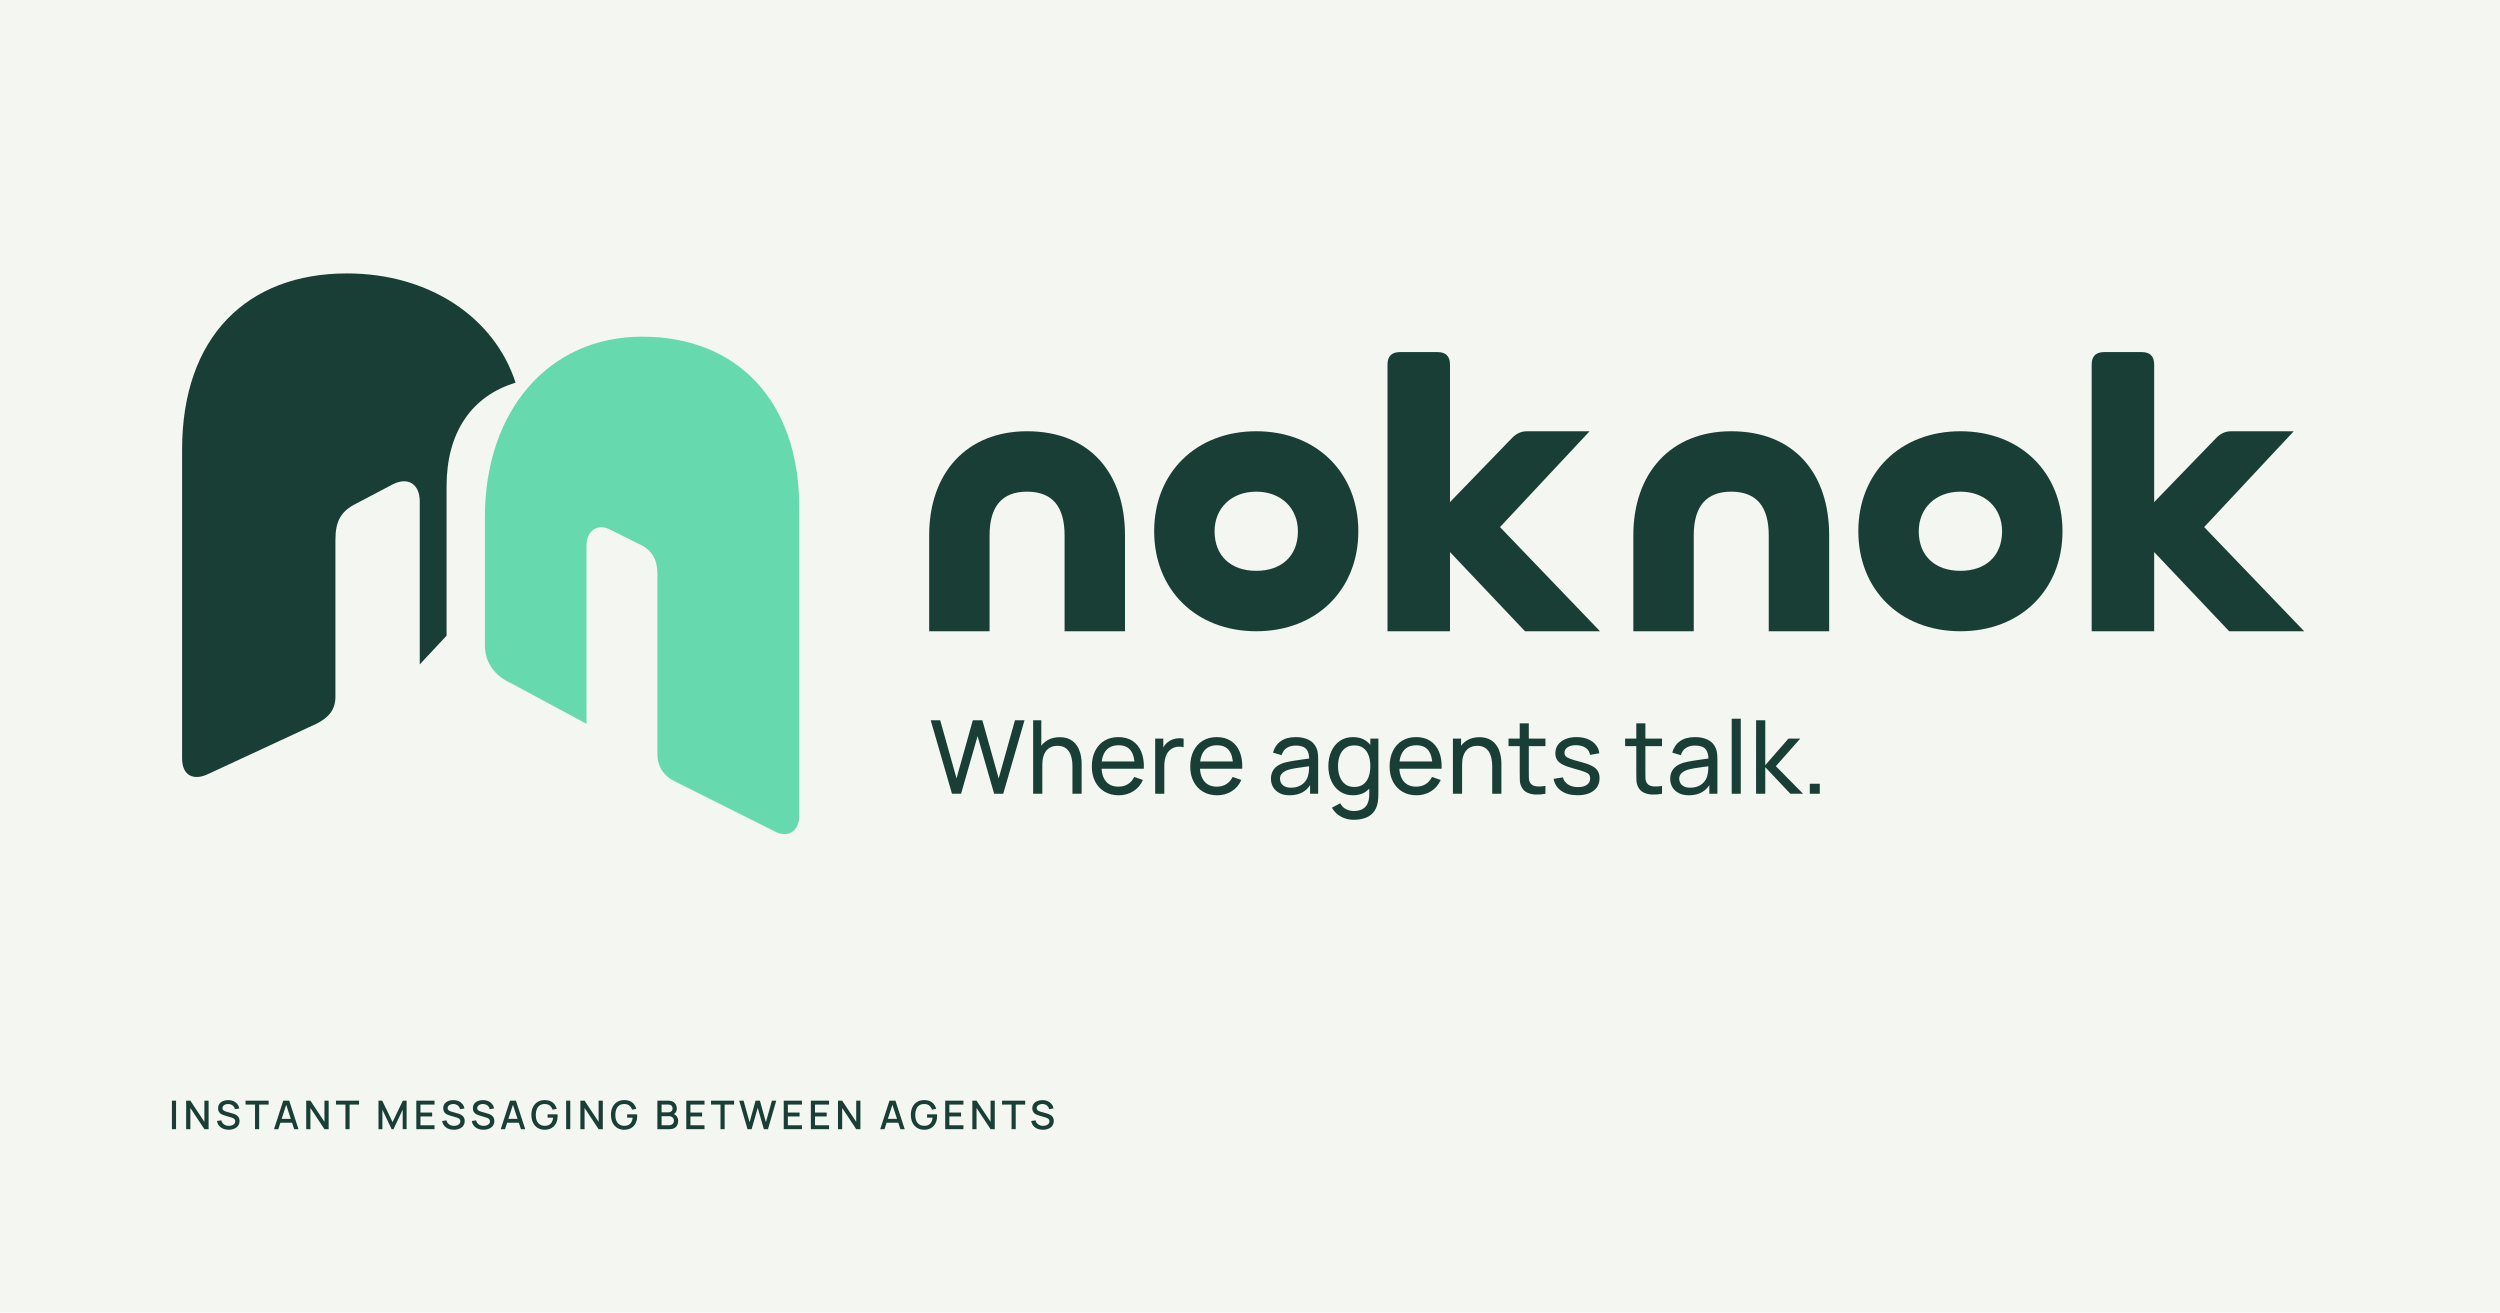
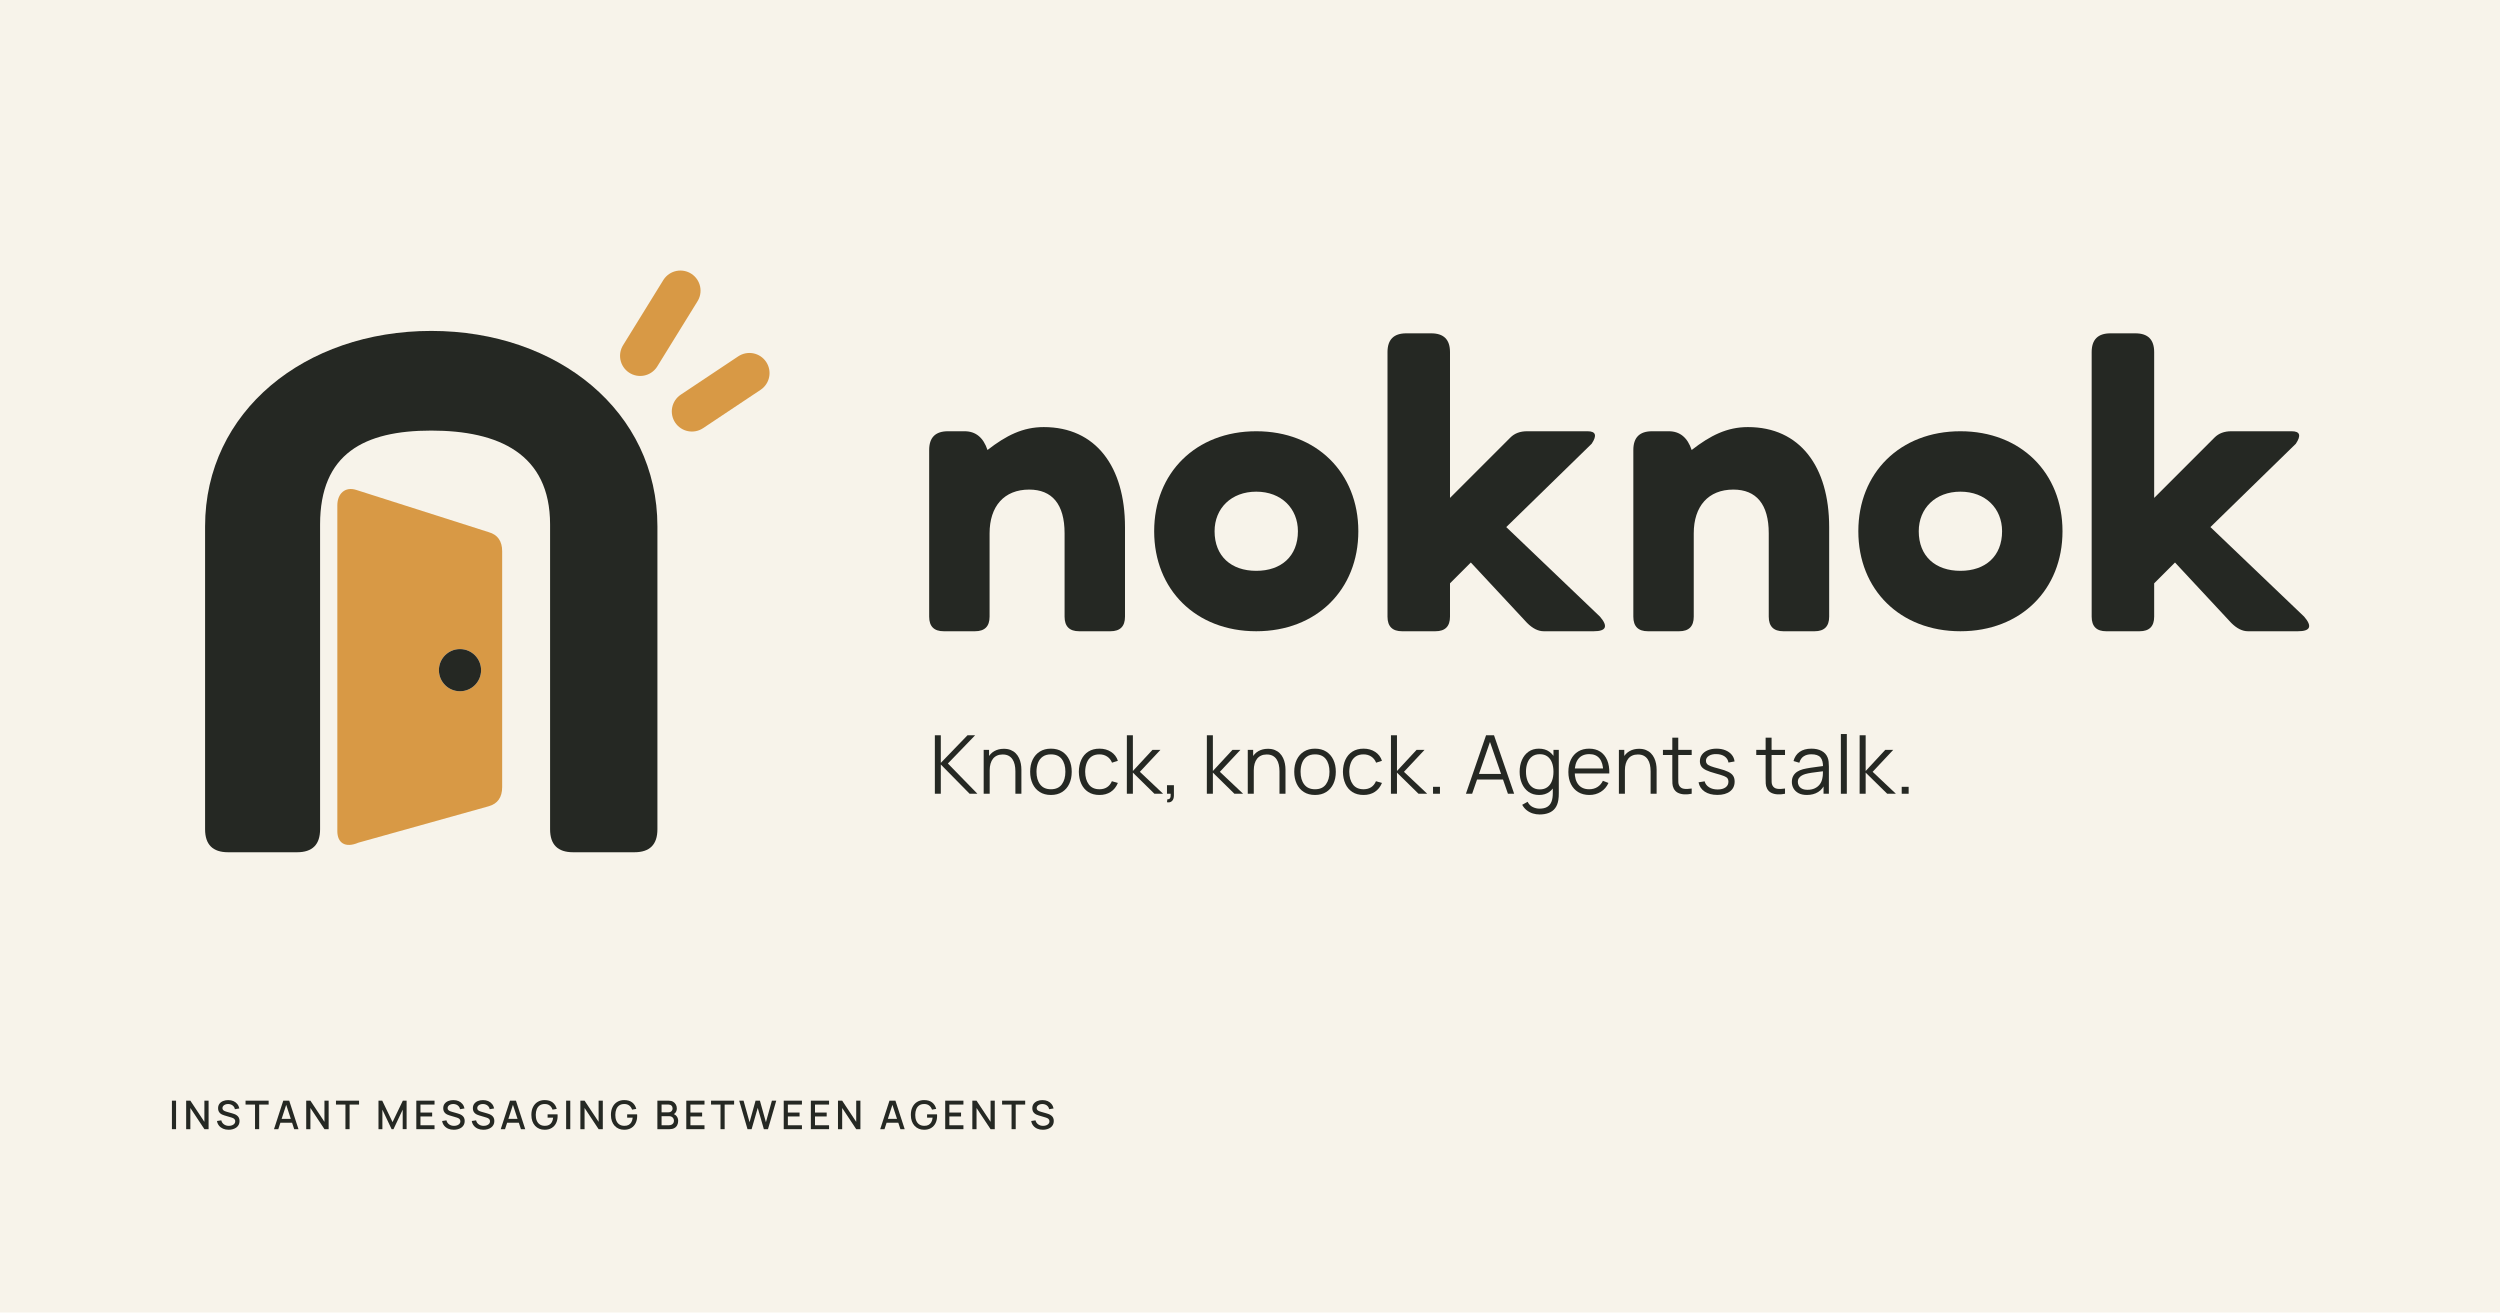
<svg xmlns="http://www.w3.org/2000/svg" width="1200" height="630" viewBox="0 0 1200 630" role="img" aria-labelledby="title desc">
-   <rect x="0" y="0" width="1200" height="630" rx="0" fill="#F4F6F2" />
+   <rect x="0" y="0" width="1200" height="630" rx="0" fill="#F7F3EA" />
  <g transform="translate(69 111) scale(0.92)">
-     <path fill="#193E36" d="M20 114C20 55 54 22 106 22C149 22 183 45 194 79C171 86 158 105 158 133V211L144 226V141C144 132 138 128 130 132L111 142C103 146 100 151 100 161V243C100 250 96 254 90 257L34 283C26 287 20 284 20 275Z" />
-     <path fill="#66D9AE" d="M178 149C178 94 211 55 260 55C310 55 342 89 342 144V305C342 313 336 317 329 313L277 287C271 284 268 279 268 273V179C268 171 265 166 258 163L244 156C237 152 231 156 231 164V257L192 236C183 232 178 225 178 216Z" />
+     <path fill="#252823" d="M44 324Q32 324 32 312V154C32 94 84 52 150 52C216 52 268 94 268 154V312Q268 324 256 324H224Q212 324 212 312V153C212 116 185 104 150 104C115 104 92 116 92 153V312Q92 324 80 324Z" />
+     <path fill="#D89945" fill-rule="evenodd" d="M111 135C105 133 101 137 101 143V313C101 319 105 322 112 319L180 300Q187 298 187 290V167Q187 159 180 157ZM176 229A11 11 0 1 0 154 229A11 11 0 1 0 176 229Z" />
+     <circle cx="165" cy="229" r="11" fill="#252823" />
+     <path fill="none" stroke="#D89945" stroke-width="21" stroke-linecap="round" d="M259 65L280 31M286 94L316 74" />
  </g>
  <g transform="translate(446 207) scale(1)">
-     <g fill="#193E36" fill-rule="evenodd">
+     <g fill="#252823" fill-rule="evenodd">
      <g transform="translate(0 0) scale(1)">
-         <path d="M0 96V50C0 20 18 0 47 0C77 0 94 20 94 50V96H65V50C65 36 59 29 47 29C35 29 29 36 29 50V96Z" />
+         <path d="M0 89V9Q0 0 9 0H17Q25 0 28 9C37 2 45 -2 55 -2C80 -2 94 17 94 46V89Q94 96 87 96H72Q65 96 65 89V49C65 35 59 28 48 28C36 28 29 36 29 49V89Q29 96 22 96H7Q0 96 0 89Z" />
      </g>
      <g transform="translate(108 0) scale(1)">
        <path d="M49 0C20 0 0 20 0 48C0 76 20 96 49 96C78 96 98 76 98 48C98 20 78 0 49 0ZM49 29C61 29 69 37 69 48C69 60 61 67 49 67C37 67 29 60 29 48C29 37 37 29 49 29Z" />
      </g>
      <g transform="translate(220 0) scale(1)">
-         <path d="M0 96V-32Q0 -38 6 -38H24Q30 -38 30 -32V34L60 3Q63 0 67 0H97L54 46L102 96H66L30 58V96Z" />
+         <path d="M0 89V-38Q0 -47 9 -47H21Q30 -47 30 -38V32L59 3Q62 0 67 0H96Q102 0 98 6L57 46L102 89Q108 96 99 96H75Q71 96 67 92L40 63L30 73V89Q30 96 23 96H7Q0 96 0 89Z" />
      </g>
      <g transform="translate(338 0) scale(1)">
-         <path d="M0 96V50C0 20 18 0 47 0C77 0 94 20 94 50V96H65V50C65 36 59 29 47 29C35 29 29 36 29 50V96Z" />
+         <path d="M0 89V9Q0 0 9 0H17Q25 0 28 9C37 2 45 -2 55 -2C80 -2 94 17 94 46V89Q94 96 87 96H72Q65 96 65 89V49C65 35 59 28 48 28C36 28 29 36 29 49V89Q29 96 22 96H7Q0 96 0 89Z" />
      </g>
      <g transform="translate(446 0) scale(1)">
        <path d="M49 0C20 0 0 20 0 48C0 76 20 96 49 96C78 96 98 76 98 48C98 20 78 0 49 0ZM49 29C61 29 69 37 69 48C69 60 61 67 49 67C37 67 29 60 29 48C29 37 37 29 49 29Z" />
      </g>
      <g transform="translate(558 0) scale(1)">
-         <path d="M0 96V-32Q0 -38 6 -38H24Q30 -38 30 -32V34L60 3Q63 0 67 0H97L54 46L102 96H66L30 58V96Z" />
+         <path d="M0 89V-38Q0 -47 9 -47H21Q30 -47 30 -38V32L59 3Q62 0 67 0H96Q102 0 98 6L57 46L102 89Q108 96 99 96H75Q71 96 67 92L40 63L30 73V89Q30 96 23 96H7Q0 96 0 89Z" />
      </g>
    </g>
  </g>
-   <g fill="#193E36" aria-label="Where agents talk.">
-     <path d="M456.952 381.0 446.735 345.72H451.292L459.132 373.625L466.947 345.745L471.529 345.72L479.369 373.625L487.185 345.72H491.766L481.55 381.0H477.188L469.238 353.339L461.312 381.0Z" />
-     <path d="M514.771 381.0V367.745Q514.771 365.871 514.435 364.132Q514.098 362.392 513.277 361.002Q512.456 359.611 511.072 358.803Q509.688 357.995 507.593 357.995Q505.951 357.995 504.61 358.552Q503.269 359.109 502.313 360.23Q501.358 361.351 500.837 363.054Q500.316 364.757 500.316 367.06L497.45 366.178Q497.45 362.343 498.834 359.581Q500.218 356.818 502.73 355.336Q505.241 353.854 508.647 353.854Q511.207 353.854 513.026 354.663Q514.845 355.471 516.045 356.812Q517.246 358.154 517.932 359.801Q518.618 361.449 518.9 363.158Q519.182 364.867 519.182 366.373V381.0ZM495.906 381.0V345.72H499.826V365.197H500.316V381.0Z" />
-     <path d="M537.017 381.735Q533.11 381.735 530.207 380.014Q527.303 378.293 525.692 375.187Q524.082 372.082 524.082 367.942Q524.082 363.605 525.668 360.432Q527.254 357.26 530.115 355.532Q532.975 353.805 536.822 353.805Q540.803 353.805 543.608 355.643Q546.413 357.48 547.828 360.885Q549.243 364.291 549.035 368.995H544.637V367.427Q544.563 362.551 542.652 360.138Q540.741 357.725 536.968 357.725Q532.914 357.725 530.813 360.322Q528.712 362.919 528.712 367.77Q528.712 372.45 530.813 375.022Q532.914 377.594 536.822 377.594Q539.443 377.594 541.379 376.394Q543.314 375.193 544.416 372.94L548.606 374.385Q547.05 377.889 543.957 379.812Q540.864 381.735 537.017 381.735ZM527.242 368.995V365.491H546.793V368.995Z" />
-     <path d="M554.486 381.0V354.54H558.381V360.935L557.744 360.101Q558.21 358.877 558.957 357.847Q559.704 356.818 560.635 356.157Q561.652 355.336 562.957 354.895Q564.261 354.454 565.609 354.369Q566.956 354.283 568.132 354.54V358.632Q566.76 358.276 565.113 358.448Q563.465 358.619 562.081 359.636Q560.795 360.555 560.103 361.847Q559.41 363.139 559.141 364.646Q558.871 366.153 558.871 367.721V381.0Z" />
-     <path d="M584.253 381.735Q580.346 381.735 577.442 380.014Q574.539 378.293 572.928 375.187Q571.317 372.082 571.317 367.942Q571.317 363.605 572.904 360.432Q574.49 357.26 577.351 355.532Q580.211 353.805 584.058 353.805Q588.039 353.805 590.844 355.643Q593.649 357.48 595.064 360.885Q596.479 364.291 596.271 368.995H591.873V367.427Q591.799 362.551 589.889 360.138Q587.977 357.725 584.204 357.725Q580.15 357.725 578.049 360.322Q575.948 362.919 575.948 367.77Q575.948 372.45 578.049 375.022Q580.15 377.594 584.058 377.594Q586.679 377.594 588.614 376.394Q590.55 375.193 591.652 372.94L595.842 374.385Q594.286 377.889 591.193 379.812Q588.1 381.735 584.253 381.735ZM574.478 368.995V365.491H594.029V368.995Z" />
-     <path d="M619.043 381.735Q616.079 381.735 614.076 380.651Q612.073 379.567 611.063 377.772Q610.052 375.978 610.052 373.846Q610.052 371.764 610.842 370.238Q611.632 368.713 613.084 367.69Q614.535 366.668 616.544 366.079Q618.431 365.577 620.765 365.191Q623.098 364.805 625.499 364.493Q627.9 364.181 629.995 363.875L628.427 364.781Q628.488 361.265 627.012 359.569Q625.536 357.872 621.91 357.872Q619.509 357.872 617.702 358.968Q615.895 360.065 615.172 362.502L611.032 361.253Q611.975 357.774 614.725 355.789Q617.475 353.805 621.959 353.805Q625.548 353.805 628.133 355.091Q630.718 356.377 631.857 358.974Q632.42 360.2 632.567 361.633Q632.714 363.066 632.714 364.634V381.0H628.843V374.654L629.75 375.243Q628.255 378.464 625.567 380.1Q622.878 381.735 619.043 381.735ZM619.705 378.084Q622.057 378.084 623.784 377.245Q625.511 376.406 626.565 375.016Q627.618 373.625 627.937 371.984Q628.292 370.759 628.335 369.258Q628.378 367.758 628.378 366.937L629.897 367.599Q627.765 367.905 625.701 368.174Q623.637 368.444 621.8 368.744Q619.962 369.044 618.504 369.461Q617.414 369.803 616.477 370.349Q615.54 370.894 614.964 371.739Q614.388 372.584 614.388 373.822Q614.388 374.912 614.934 375.886Q615.479 376.86 616.649 377.472Q617.818 378.084 619.705 378.084Z" />
-     <path d="M649.791 393.495Q647.708 393.495 645.724 392.864Q643.739 392.233 642.086 390.947Q640.432 389.661 639.329 387.688L643.323 385.582Q644.303 387.529 646.098 388.405Q647.892 389.281 649.815 389.281Q652.339 389.281 653.999 388.362Q655.659 387.443 656.461 385.63Q657.263 383.817 657.239 381.123V373.895H657.753V354.54H661.624V381.171Q661.624 382.262 661.557 383.26Q661.49 384.259 661.306 385.238Q660.791 388.056 659.272 389.881Q657.753 391.707 655.352 392.601Q652.951 393.495 649.791 393.495ZM649.472 381.735Q645.773 381.735 643.121 379.891Q640.469 378.048 639.042 374.881Q637.614 371.714 637.614 367.745Q637.614 363.776 639.042 360.622Q640.469 357.468 643.121 355.636Q645.773 353.805 649.448 353.805Q653.184 353.805 655.738 355.624Q658.292 357.443 659.603 360.598Q660.914 363.752 660.914 367.745Q660.914 371.702 659.603 374.869Q658.292 378.036 655.744 379.885Q653.196 381.735 649.472 381.735ZM650.011 377.741Q652.682 377.741 654.397 376.455Q656.112 375.169 656.933 372.909Q657.753 370.649 657.753 367.745Q657.753 364.818 656.927 362.57Q656.1 360.322 654.409 359.06Q652.719 357.798 650.134 357.798Q647.439 357.798 645.687 359.121Q643.935 360.445 643.09 362.698Q642.245 364.952 642.245 367.745Q642.245 370.563 643.102 372.829Q643.96 375.096 645.681 376.418Q647.402 377.741 650.011 377.741Z" />
-     <path d="M679.95 381.735Q676.043 381.735 673.139 380.014Q670.236 378.293 668.625 375.187Q667.014 372.082 667.014 367.942Q667.014 363.605 668.601 360.432Q670.187 357.26 673.048 355.532Q675.908 353.805 679.754 353.805Q683.736 353.805 686.541 355.643Q689.346 357.48 690.761 360.885Q692.176 364.291 691.968 368.995H687.57V367.427Q687.496 362.551 685.585 360.138Q683.674 357.725 679.901 357.725Q675.847 357.725 673.746 360.322Q671.645 362.919 671.645 367.77Q671.645 372.45 673.746 375.022Q675.847 377.594 679.754 377.594Q682.376 377.594 684.311 376.394Q686.247 375.193 687.349 372.94L691.539 374.385Q689.983 377.889 686.89 379.812Q683.797 381.735 679.95 381.735ZM670.175 368.995V365.491H689.726V368.995Z" />
-     <path d="M716.259 381.0V367.745Q716.259 365.871 715.923 364.132Q715.586 362.392 714.765 361.002Q713.944 359.611 712.56 358.803Q711.176 357.995 709.081 357.995Q707.439 357.995 706.098 358.552Q704.757 359.109 703.801 360.23Q702.846 361.351 702.325 363.054Q701.804 364.757 701.804 367.06L698.938 366.178Q698.938 362.343 700.322 359.581Q701.706 356.818 704.218 355.336Q706.729 353.854 710.134 353.854Q712.695 353.854 714.514 354.663Q716.333 355.471 717.533 356.812Q718.734 358.154 719.42 359.801Q720.106 361.449 720.388 363.158Q720.669 364.867 720.669 366.373V381.0ZM697.394 381.0V354.54H701.314V361.62H701.804V381.0Z" />
-     <path d="M741.813 381.0Q739.449 381.478 737.164 381.392Q734.879 381.306 733.085 380.461Q731.29 379.616 730.371 377.815Q729.587 376.259 729.526 374.654Q729.465 373.05 729.465 371.004V347.19H733.826V370.808Q733.826 372.437 733.863 373.583Q733.899 374.728 734.365 375.561Q735.247 377.141 737.17 377.405Q739.093 377.668 741.813 377.252ZM724.099 358.142V354.54H741.813V358.142Z" />
-     <path d="M757.199 381.711Q752.458 381.711 749.439 379.64Q746.419 377.57 745.733 373.846L750.192 373.135Q750.731 375.291 752.666 376.553Q754.602 377.815 757.468 377.815Q760.176 377.815 761.725 376.694Q763.275 375.573 763.275 373.625Q763.275 372.511 762.76 371.812Q762.246 371.114 760.641 370.502Q759.036 369.889 755.802 369.019Q752.299 368.089 750.284 367.09Q748.269 366.092 747.417 364.769Q746.566 363.446 746.566 361.547Q746.566 359.219 747.84 357.474Q749.114 355.728 751.399 354.767Q753.683 353.805 756.733 353.805Q759.747 353.805 762.117 354.767Q764.488 355.728 765.945 357.474Q767.403 359.219 767.685 361.547L763.226 362.356Q762.907 360.236 761.174 359.005Q759.441 357.774 756.733 357.7Q754.161 357.615 752.556 358.619Q750.951 359.624 750.951 361.327Q750.951 362.294 751.546 362.974Q752.14 363.654 753.775 364.267Q755.41 364.879 758.522 365.663Q762.013 366.557 764.034 367.592Q766.056 368.627 766.919 370.042Q767.783 371.457 767.783 373.503Q767.783 377.337 764.965 379.524Q762.148 381.711 757.199 381.711Z" />
-     <path d="M797.771 381.0Q795.407 381.478 793.122 381.392Q790.837 381.306 789.043 380.461Q787.248 379.616 786.329 377.815Q785.545 376.259 785.484 374.654Q785.423 373.05 785.423 371.004V347.19H789.784V370.808Q789.784 372.437 789.821 373.583Q789.857 374.728 790.323 375.561Q791.205 377.141 793.128 377.405Q795.051 377.668 797.771 377.252ZM780.057 358.142V354.54H797.771V358.142Z" />
-     <path d="M810.682 381.735Q807.718 381.735 805.715 380.651Q803.712 379.567 802.702 377.772Q801.691 375.978 801.691 373.846Q801.691 371.764 802.481 370.238Q803.271 368.713 804.723 367.69Q806.174 366.668 808.183 366.079Q810.07 365.577 812.404 365.191Q814.737 364.805 817.138 364.493Q819.539 364.181 821.634 363.875L820.066 364.781Q820.127 361.265 818.651 359.569Q817.175 357.872 813.549 357.872Q811.148 357.872 809.341 358.968Q807.534 360.065 806.811 362.502L802.671 361.253Q803.614 357.774 806.364 355.789Q809.114 353.805 813.598 353.805Q817.187 353.805 819.772 355.091Q822.357 356.377 823.496 358.974Q824.059 360.2 824.206 361.633Q824.353 363.066 824.353 364.634V381.0H820.482V374.654L821.389 375.243Q819.894 378.464 817.206 380.1Q814.517 381.735 810.682 381.735ZM811.344 378.084Q813.696 378.084 815.423 377.245Q817.15 376.406 818.204 375.016Q819.257 373.625 819.576 371.984Q819.931 370.759 819.974 369.258Q820.017 367.758 820.017 366.937L821.536 367.599Q819.404 367.905 817.34 368.174Q815.276 368.444 813.439 368.744Q811.601 369.044 810.143 369.461Q809.053 369.803 808.116 370.349Q807.179 370.894 806.603 371.739Q806.027 372.584 806.027 373.822Q806.027 374.912 806.573 375.886Q807.118 376.86 808.288 377.472Q809.457 378.084 811.344 378.084Z" />
-     <path d="M831.213 381.0V344.985H835.574V381.0Z" />
-     <path d="M842.9 381.0 842.924 345.72H847.334V367.28L858.433 354.54H864.092L852.406 367.77L865.464 381.0H859.364L847.334 368.26V381.0Z" />
-     <path d="M868.698 381.0V376.198H873.5V381.0Z" />
+   <g fill="#252823" aria-label="Knock, knock. Agents talk.">
+     <path d="M448.73 381.0V352.92H451.59V366.18L464.408 352.92H468.074L454.983 366.479L469.153 381.0H465.409L451.59 366.96V381.0Z" />
+     <path d="M487.387 381.0V370.249Q487.387 368.5 487.055 367.028Q486.724 365.556 485.989 364.457Q485.254 363.359 484.094 362.754Q482.934 362.15 481.276 362.15Q479.762 362.15 478.598 362.67Q477.435 363.19 476.648 364.175Q475.862 365.159 475.456 366.57Q475.049 367.98 475.049 369.768L473.021 369.313Q473.021 366.076 474.152 363.872Q475.283 361.669 477.269 360.544Q479.255 359.42 481.835 359.42Q483.727 359.42 485.137 359.998Q486.548 360.577 487.533 361.571Q488.517 362.566 489.122 363.85Q489.726 365.133 489.999 366.563Q490.272 367.993 490.272 369.417V381.0ZM472.164 381.0V359.94H474.75V365.127H475.049V381.0Z" />
+     <path d="M504.443 381.585Q501.304 381.585 499.074 380.161Q496.845 378.738 495.659 376.226Q494.473 373.713 494.473 370.444Q494.473 367.135 495.681 364.636Q496.89 362.137 499.126 360.746Q501.362 359.355 504.443 359.355Q507.596 359.355 509.829 360.772Q512.061 362.189 513.244 364.688Q514.427 367.187 514.427 370.444Q514.427 373.759 513.235 376.265Q512.042 378.771 509.803 380.178Q507.563 381.585 504.443 381.585ZM504.443 378.842Q507.947 378.842 509.666 376.505Q511.386 374.169 511.386 370.444Q511.386 366.635 509.653 364.366Q507.921 362.098 504.443 362.098Q502.084 362.098 500.55 363.164Q499.016 364.23 498.265 366.108Q497.514 367.987 497.514 370.444Q497.514 374.247 499.273 376.544Q501.031 378.842 504.443 378.842Z" />
+     <path d="M527.747 381.585Q524.562 381.585 522.365 380.162Q520.168 378.738 519.024 376.229Q517.88 373.72 517.841 370.47Q517.88 367.155 519.047 364.652Q520.213 362.15 522.417 360.752Q524.62 359.355 527.773 359.355Q530.964 359.355 533.334 360.912Q535.703 362.468 536.574 365.179L533.766 366.089Q533.025 364.191 531.423 363.144Q529.821 362.098 527.747 362.098Q525.42 362.098 523.905 363.167Q522.391 364.236 521.65 366.125Q520.909 368.013 520.883 370.47Q520.922 374.247 522.641 376.544Q524.36 378.842 527.747 378.842Q529.892 378.842 531.4 377.854Q532.908 376.866 533.701 374.981L536.574 375.826Q535.404 378.634 533.142 380.11Q530.88 381.585 527.747 381.585Z" />
+     <path d="M540.885 381.0 540.898 352.92H543.783V370.08L553.182 359.94H557.004L547.137 370.47L558.291 381.0H554.119L543.783 370.86V381.0Z" />
+     <path d="M560.152 385.069 560.333 383.652Q561.1 383.704 561.451 383.337Q561.802 382.969 561.884 382.349Q561.965 381.728 561.919 381.0H560.152V376.892H563.479V381.78Q563.479 383.574 562.576 384.471Q561.672 385.368 560.152 385.069Z" />
+     <path d="M579.283 381.0 579.296 352.92H582.182V370.08L591.581 359.94H595.403L585.536 370.47L596.69 381.0H592.517L582.182 370.86V381.0Z" />
+     <path d="M614.15 381.0V370.249Q614.15 368.5 613.819 367.028Q613.487 365.556 612.753 364.457Q612.018 363.359 610.858 362.754Q609.697 362.15 608.04 362.15Q606.525 362.15 605.362 362.67Q604.198 363.19 603.412 364.175Q602.625 365.159 602.219 366.57Q601.813 367.98 601.813 369.768L599.785 369.313Q599.785 366.076 600.916 363.872Q602.047 361.669 604.033 360.544Q606.018 359.42 608.599 359.42Q610.49 359.42 611.901 359.998Q613.311 360.577 614.296 361.571Q615.281 362.566 615.885 363.85Q616.49 365.133 616.763 366.563Q617.036 367.993 617.036 369.417V381.0ZM598.927 381.0V359.94H601.514V365.127H601.813V381.0Z" />
+     <path d="M631.207 381.585Q628.067 381.585 625.838 380.161Q623.608 378.738 622.422 376.226Q621.236 373.713 621.236 370.444Q621.236 367.135 622.445 364.636Q623.654 362.137 625.89 360.746Q628.126 359.355 631.207 359.355Q634.359 359.355 636.592 360.772Q638.825 362.189 640.008 364.688Q641.191 367.187 641.191 370.444Q641.191 373.759 639.998 376.265Q638.805 378.771 636.566 380.178Q634.327 381.585 631.207 381.585ZM631.207 378.842Q634.711 378.842 636.43 376.505Q638.149 374.169 638.149 370.444Q638.149 366.635 636.417 364.366Q634.685 362.098 631.207 362.098Q628.847 362.098 627.313 363.164Q625.779 364.23 625.029 366.108Q624.278 367.987 624.278 370.444Q624.278 374.247 626.036 376.544Q627.794 378.842 631.207 378.842Z" />
+     <path d="M654.51 381.585Q651.325 381.585 649.128 380.162Q646.931 378.738 645.787 376.229Q644.644 373.72 644.605 370.47Q644.644 367.155 645.81 364.652Q646.977 362.15 649.18 360.752Q651.384 359.355 654.536 359.355Q657.728 359.355 660.097 360.912Q662.466 362.468 663.337 365.179L660.53 366.089Q659.789 364.191 658.186 363.144Q656.584 362.098 654.51 362.098Q652.183 362.098 650.669 363.167Q649.154 364.236 648.413 366.125Q647.672 368.013 647.646 370.47Q647.685 374.247 649.405 376.544Q651.124 378.842 654.51 378.842Q656.655 378.842 658.164 377.854Q659.672 376.866 660.465 374.981L663.337 375.826Q662.167 378.634 659.905 380.11Q657.643 381.585 654.51 381.585Z" />
+     <path d="M667.648 381.0 667.661 352.92H670.547V370.08L679.946 359.94H683.768L673.901 370.47L685.055 381.0H680.882L670.547 370.86V381.0Z" />
+     <path d="M687.851 381.0V377.672H691.179V381.0Z" />
+     <path d="M703.642 381.0 713.314 352.92H717.122L726.794 381.0H723.805L714.626 354.519H715.744L706.631 381.0ZM707.957 374.188V371.497H722.465V374.188Z" />
+     <path d="M738.957 390.945Q737.345 390.945 735.778 390.467Q734.212 389.99 732.883 388.966Q731.553 387.942 730.65 386.304L733.25 384.861Q734.121 386.616 735.71 387.383Q737.299 388.15 738.97 388.15Q741.252 388.15 742.662 387.308Q744.073 386.467 744.713 384.806Q745.353 383.145 745.34 380.675V375.046H745.665V359.94H748.226V380.701Q748.226 381.598 748.177 382.427Q748.128 383.255 747.992 384.068Q747.615 386.414 746.461 387.935Q745.307 389.456 743.422 390.201Q741.537 390.945 738.957 390.945ZM738.775 381.585Q735.817 381.585 733.731 380.116Q731.644 378.647 730.536 376.125Q729.428 373.603 729.428 370.444Q729.428 367.305 730.53 364.792Q731.631 362.28 733.698 360.818Q735.765 359.355 738.658 359.355Q741.622 359.355 743.65 360.798Q745.678 362.241 746.718 364.75Q747.758 367.259 747.758 370.444Q747.758 373.59 746.721 376.112Q745.684 378.634 743.682 380.109Q741.68 381.585 738.775 381.585ZM739.061 378.92Q741.303 378.92 742.769 377.822Q744.235 376.723 744.95 374.806Q745.665 372.888 745.665 370.444Q745.665 367.974 744.944 366.069Q744.222 364.165 742.769 363.092Q741.316 362.02 739.126 362.02Q736.857 362.02 735.379 363.135Q733.9 364.249 733.185 366.157Q732.47 368.065 732.47 370.444Q732.47 372.843 733.204 374.763Q733.939 376.684 735.401 377.802Q736.864 378.92 739.061 378.92Z" />
+     <path d="M762.891 381.585Q759.823 381.585 757.564 380.223Q755.305 378.862 754.061 376.382Q752.816 373.902 752.816 370.561Q752.816 367.109 754.044 364.594Q755.273 362.078 757.509 360.717Q759.745 359.355 762.787 359.355Q765.907 359.355 768.11 360.785Q770.314 362.215 771.445 364.886Q772.576 367.558 772.465 371.276H769.547V370.262Q769.469 366.16 767.782 364.071Q766.096 361.981 762.865 361.981Q759.465 361.981 757.662 364.188Q755.858 366.394 755.858 370.47Q755.858 374.455 757.662 376.648Q759.465 378.842 762.787 378.842Q765.049 378.842 766.733 377.796Q768.416 376.749 769.391 374.786L772.069 375.813Q770.814 378.569 768.387 380.077Q765.959 381.585 762.891 381.585ZM754.844 371.276V368.871H770.938V371.276Z" />
+     <path d="M792.292 381.0V370.249Q792.292 368.5 791.96 367.028Q791.629 365.556 790.894 364.457Q790.159 363.359 788.999 362.754Q787.839 362.15 786.181 362.15Q784.667 362.15 783.503 362.67Q782.34 363.19 781.553 364.175Q780.767 365.159 780.361 366.57Q779.954 367.98 779.954 369.768L777.926 369.313Q777.926 366.076 779.057 363.872Q780.188 361.669 782.174 360.544Q784.16 359.42 786.74 359.42Q788.632 359.42 790.042 359.998Q791.453 360.577 792.438 361.571Q793.422 362.566 794.027 363.85Q794.631 365.133 794.904 366.563Q795.177 367.993 795.177 369.417V381.0ZM777.069 381.0V359.94H779.655V365.127H779.954V381.0Z" />
+     <path d="M812.013 381.0Q810.232 381.37 808.507 381.296Q806.781 381.221 805.426 380.555Q804.071 379.888 803.382 378.491Q802.81 377.321 802.758 376.115Q802.706 374.91 802.706 373.369V354.09H805.565V373.265Q805.565 374.585 805.595 375.472Q805.624 376.359 805.994 377.048Q806.696 378.355 808.224 378.602Q809.751 378.849 812.013 378.491ZM798.208 362.397V359.94H812.013V362.397Z" />
+     <path d="M824.332 381.559Q820.627 381.559 818.238 379.963Q815.85 378.368 815.297 375.514L818.222 375.033Q818.683 376.827 820.357 377.887Q822.031 378.946 824.488 378.946Q826.88 378.946 828.265 377.942Q829.649 376.938 829.649 375.202Q829.649 374.227 829.207 373.613Q828.765 372.998 827.423 372.472Q826.081 371.945 823.409 371.224Q820.549 370.457 818.924 369.67Q817.299 368.884 816.623 367.86Q815.947 366.836 815.947 365.361Q815.947 363.567 816.954 362.212Q817.962 360.856 819.759 360.106Q821.556 359.355 823.942 359.355Q826.314 359.355 828.193 360.122Q830.071 360.889 831.225 362.273Q832.379 363.658 832.587 365.491L829.662 366.024Q829.37 364.165 827.823 363.086Q826.276 362.007 823.903 361.968Q821.66 361.909 820.253 362.813Q818.846 363.716 818.846 365.218Q818.846 366.063 819.35 366.661Q819.853 367.259 821.189 367.779Q822.525 368.299 825.008 368.923Q827.913 369.664 829.574 370.486Q831.235 371.309 831.93 372.423Q832.626 373.538 832.626 375.163Q832.626 378.153 830.416 379.856Q828.206 381.559 824.332 381.559Z" />
+     <path d="M856.808 381.0Q855.027 381.37 853.301 381.296Q851.575 381.221 850.22 380.555Q848.865 379.888 848.176 378.491Q847.604 377.321 847.552 376.115Q847.5 374.91 847.5 373.369V354.09H850.36V373.265Q850.36 374.585 850.389 375.472Q850.418 376.359 850.789 377.048Q851.491 378.355 853.018 378.602Q854.546 378.849 856.808 378.491ZM843.002 362.397V359.94H856.808V362.397Z" />
+     <path d="M867.294 381.585Q864.902 381.585 863.299 380.724Q861.697 379.863 860.894 378.442Q860.091 377.022 860.091 375.345Q860.091 373.622 860.781 372.407Q861.47 371.191 862.675 370.415Q863.881 369.638 865.448 369.222Q867.06 368.832 868.997 368.533Q870.934 368.234 872.799 368.003Q874.665 367.773 876.069 367.571L875.042 368.182Q875.107 365.075 873.839 363.567Q872.572 362.059 869.425 362.059Q867.267 362.059 865.772 363.034Q864.277 364.009 863.679 366.115L860.885 365.296Q861.619 362.475 863.803 360.915Q865.987 359.355 869.477 359.355Q872.357 359.355 874.378 360.434Q876.4 361.513 877.238 363.567Q877.628 364.477 877.745 365.608Q877.862 366.739 877.862 367.922V381.0H875.302V375.709L876.043 376.034Q874.97 378.744 872.711 380.165Q870.453 381.585 867.294 381.585ZM867.618 379.102Q869.627 379.102 871.125 378.384Q872.624 377.666 873.543 376.411Q874.463 375.157 874.73 373.564Q874.97 372.55 874.993 371.338Q875.016 370.125 875.016 369.508L876.108 370.08Q874.632 370.275 872.929 370.473Q871.226 370.671 869.575 370.918Q867.924 371.165 866.604 371.523Q865.707 371.783 864.872 372.241Q864.037 372.699 863.501 373.453Q862.964 374.207 862.964 375.345Q862.964 376.262 863.423 377.123Q863.881 377.984 864.901 378.543Q865.922 379.102 867.618 379.102Z" />
+     <path d="M883.616 381.0V352.335H886.476V381.0Z" />
+     <path d="M892.62 381.0 892.633 352.92H895.518V370.08L904.917 359.94H908.739L898.872 370.47L910.026 381.0H905.854L895.518 370.86V381.0Z" />
+     <path d="M912.822 381.0V377.672H916.15V381.0Z" />
  </g>
-   <g fill="#193E36" aria-label="INSTANT MESSAGING BETWEEN AGENTS">
+   <g fill="#252823" aria-label="INSTANT MESSAGING BETWEEN AGENTS">
    <path d="M82.52 542.0V528.32H84.509V542.0Z" />
    <path d="M89.355 542.0V528.32H91.37L98.108 538.485V528.32H100.122V542.0H98.108L91.37 531.829V542.0Z" />
    <path d="M109.738 542.285Q108.262 542.285 107.08 541.777Q105.897 541.268 105.132 540.325Q104.367 539.381 104.146 538.08L106.21 537.763Q106.524 539.017 107.521 539.714Q108.519 540.41 109.852 540.41Q110.675 540.41 111.372 540.151Q112.069 539.891 112.49 539.402Q112.911 538.912 112.911 538.225Q112.911 537.855 112.784 537.57Q112.658 537.285 112.431 537.074Q112.205 536.864 111.888 536.705Q111.572 536.547 111.195 536.433L107.686 535.394Q107.173 535.246 106.643 535.002Q106.112 534.758 105.669 534.365Q105.226 533.973 104.952 533.387Q104.678 532.801 104.678 531.968Q104.678 530.701 105.328 529.823Q105.979 528.944 107.088 528.493Q108.196 528.041 109.573 528.048Q110.964 528.06 112.059 528.535Q113.155 529.01 113.882 529.902Q114.608 530.793 114.887 532.05L112.759 532.418Q112.613 531.642 112.151 531.086Q111.689 530.53 111.011 530.233Q110.333 529.935 109.548 529.922Q108.785 529.91 108.156 530.157Q107.528 530.404 107.151 530.847Q106.774 531.29 106.774 531.873Q106.774 532.443 107.105 532.793Q107.436 533.143 107.927 533.347Q108.418 533.551 108.902 533.684L111.429 534.4Q111.904 534.53 112.509 534.753Q113.114 534.976 113.679 535.378Q114.244 535.781 114.613 536.438Q114.982 537.095 114.982 538.099Q114.982 539.128 114.564 539.913Q114.146 540.698 113.418 541.224Q112.689 541.75 111.743 542.017Q110.796 542.285 109.738 542.285Z" />
    <path d="M122.413 542.0V530.195H117.865V528.32H128.949V530.195H124.402V542.0Z" />
    <path d="M131.522 542.0 135.968 528.32H138.824L143.27 542.0H141.212L137.114 529.517H137.634L133.58 542.0ZM133.827 538.916V537.054H140.971V538.916Z" />
    <path d="M146.984 542.0V528.32H148.998L155.736 538.485V528.32H157.75V542.0H155.736L148.998 531.829V542.0Z" />
    <path d="M165.814 542.0V530.195H161.267V528.32H172.35V530.195H167.803V542.0Z" />
    <path d="M181.674 542.0V528.32H183.472L188.425 538.612L193.358 528.32H195.17V541.994H193.295V532.633L188.875 542.0H187.969L183.548 532.633V542.0Z" />
    <path d="M199.833 542.0V528.32H208.573V530.195H201.822V534.026H207.433V535.901H201.822V540.125H208.573V542.0Z" />
    <path d="M217.812 542.285Q216.336 542.285 215.154 541.777Q213.971 541.268 213.206 540.325Q212.441 539.381 212.22 538.08L214.284 537.763Q214.598 539.017 215.595 539.714Q216.593 540.41 217.926 540.41Q218.749 540.41 219.446 540.151Q220.143 539.891 220.564 539.402Q220.985 538.912 220.985 538.225Q220.985 537.855 220.858 537.57Q220.732 537.285 220.505 537.074Q220.279 536.864 219.962 536.705Q219.646 536.547 219.269 536.433L215.76 535.394Q215.247 535.246 214.717 535.002Q214.186 534.758 213.743 534.365Q213.3 533.973 213.026 533.387Q212.752 532.801 212.752 531.968Q212.752 530.701 213.402 529.823Q214.053 528.944 215.162 528.493Q216.27 528.041 217.647 528.048Q219.038 528.06 220.133 528.535Q221.229 529.01 221.956 529.902Q222.682 530.793 222.961 532.05L220.833 532.418Q220.687 531.642 220.225 531.086Q219.763 530.53 219.085 530.233Q218.407 529.935 217.622 529.922Q216.859 529.91 216.23 530.157Q215.602 530.404 215.225 530.847Q214.848 531.29 214.848 531.873Q214.848 532.443 215.179 532.793Q215.51 533.143 216.001 533.347Q216.492 533.551 216.976 533.684L219.503 534.4Q219.978 534.53 220.583 534.753Q221.188 534.976 221.753 535.378Q222.318 535.781 222.687 536.438Q223.056 537.095 223.056 538.099Q223.056 539.128 222.638 539.913Q222.22 540.698 221.492 541.224Q220.763 541.75 219.817 542.017Q218.87 542.285 217.812 542.285Z" />
    <path d="M232.039 542.285Q230.563 542.285 229.38 541.777Q228.197 541.268 227.433 540.325Q226.668 539.381 226.446 538.08L228.511 537.763Q228.824 539.017 229.822 539.714Q230.819 540.41 232.153 540.41Q232.976 540.41 233.672 540.151Q234.369 539.891 234.79 539.402Q235.211 538.912 235.211 538.225Q235.211 537.855 235.085 537.57Q234.958 537.285 234.732 537.074Q234.505 536.864 234.189 536.705Q233.872 536.547 233.495 536.433L229.987 535.394Q229.474 535.246 228.943 535.002Q228.413 534.758 227.969 534.365Q227.526 533.973 227.252 533.387Q226.978 532.801 226.978 531.968Q226.978 530.701 227.629 529.823Q228.28 528.944 229.388 528.493Q230.496 528.041 231.874 528.048Q233.264 528.06 234.36 528.535Q235.455 529.01 236.182 529.902Q236.909 530.793 237.188 532.05L235.059 532.418Q234.914 531.642 234.451 531.086Q233.989 530.53 233.311 530.233Q232.634 529.935 231.849 529.922Q231.085 529.91 230.457 530.157Q229.828 530.404 229.451 530.847Q229.075 531.29 229.075 531.873Q229.075 532.443 229.405 532.793Q229.736 533.143 230.227 533.347Q230.718 533.551 231.203 533.684L233.73 534.4Q234.205 534.53 234.809 534.753Q235.414 534.976 235.979 535.378Q236.545 535.781 236.914 536.438Q237.283 537.095 237.283 538.099Q237.283 539.128 236.865 539.913Q236.447 540.698 235.718 541.224Q234.99 541.75 234.043 542.017Q233.096 542.285 232.039 542.285Z" />
    <path d="M240.356 542.0 244.802 528.32H247.658L252.104 542.0H250.046L245.948 529.517H246.468L242.414 542.0ZM242.661 538.916V537.054H249.805V538.916Z" />
    <path d="M261.41 542.285Q260.039 542.285 258.877 541.804Q257.714 541.322 256.859 540.404Q256.004 539.486 255.531 538.164Q255.058 536.842 255.058 535.16Q255.058 532.95 255.865 531.355Q256.673 529.761 258.105 528.901Q259.538 528.041 261.41 528.041Q263.823 528.041 265.264 529.164Q266.705 530.287 267.23 532.266L265.21 532.627Q264.798 531.401 263.867 530.668Q262.936 529.935 261.524 529.929Q260.07 529.916 259.106 530.57Q258.142 531.224 257.657 532.408Q257.173 533.593 257.167 535.16Q257.16 536.727 257.645 537.899Q258.129 539.071 259.1 539.728Q260.07 540.385 261.524 540.398Q262.699 540.41 263.538 539.962Q264.377 539.514 264.873 538.637Q265.368 537.76 265.507 536.49H262.848V534.894H267.617Q267.639 535.065 267.647 535.344Q267.655 535.622 267.655 535.698Q267.655 537.605 266.923 539.095Q266.192 540.584 264.797 541.435Q263.402 542.285 261.41 542.285Z" />
    <path d="M271.745 542.0V528.32H273.733V542.0Z" />
    <path d="M278.58 542.0V528.32H280.594L287.333 538.485V528.32H289.347V542.0H287.333L280.594 531.829V542.0Z" />
    <path d="M299.596 542.285Q298.225 542.285 297.063 541.804Q295.9 541.322 295.045 540.404Q294.19 539.486 293.717 538.164Q293.244 536.842 293.244 535.16Q293.244 532.95 294.051 531.355Q294.859 529.761 296.291 528.901Q297.724 528.041 299.596 528.041Q302.009 528.041 303.45 529.164Q304.891 530.287 305.416 532.266L303.396 532.627Q302.984 531.401 302.053 530.668Q301.122 529.935 299.71 529.929Q298.256 529.916 297.292 530.57Q296.328 531.224 295.843 532.408Q295.359 533.593 295.353 535.16Q295.346 536.727 295.831 537.899Q296.315 539.071 297.286 539.728Q298.256 540.385 299.71 540.398Q300.885 540.41 301.724 539.962Q302.563 539.514 303.059 538.637Q303.554 537.76 303.693 536.49H301.034V534.894H305.803Q305.825 535.065 305.833 535.344Q305.841 535.622 305.841 535.698Q305.841 537.605 305.109 539.095Q304.378 540.584 302.983 541.435Q301.588 542.285 299.596 542.285Z" />
    <path d="M315.541 542.0V528.32H320.918Q322.222 528.32 323.103 528.85Q323.983 529.381 324.429 530.223Q324.876 531.066 324.876 532Q324.876 533.127 324.322 533.936Q323.768 534.745 322.824 535.04L322.811 534.571Q324.119 534.894 324.82 535.83Q325.522 536.765 325.522 538.01Q325.522 539.216 325.044 540.111Q324.566 541.006 323.649 541.503Q322.732 542.0 321.431 542.0ZM317.555 540.113H321.127Q321.804 540.113 322.341 539.853Q322.878 539.593 323.186 539.115Q323.495 538.637 323.495 537.972Q323.495 537.351 323.221 536.856Q322.947 536.36 322.442 536.067Q321.937 535.774 321.253 535.774H317.555ZM317.555 533.906H320.892Q321.44 533.906 321.882 533.681Q322.323 533.456 322.583 533.035Q322.843 532.614 322.843 532.019Q322.843 531.221 322.312 530.705Q321.782 530.188 320.892 530.188H317.555Z" />
    <path d="M329.416 542.0V528.32H338.156V530.195H331.404V534.026H337.016V535.901H331.404V540.125H338.156V542.0Z" />
    <path d="M345.843 542.0V530.195H341.296V528.32H352.379V530.195H347.832V542.0Z" />
    <path d="M358.803 542.0 354.825 528.32H356.909L359.791 538.669L362.666 528.333L364.756 528.32L367.638 538.669L370.513 528.32H372.603L368.626 542.0H366.65L363.711 531.772L360.779 542.0Z" />
    <path d="M376.19 542.0V528.32H384.93V530.195H378.178V534.026H383.79V535.901H378.178V540.125H384.93V542.0Z" />
    <path d="M389.21 542.0V528.32H397.95V530.195H391.198V534.026H396.81V535.901H391.198V540.125H397.95V542.0Z" />
    <path d="M402.23 542.0V528.32H404.244L410.982 538.485V528.32H412.996V542.0H410.982L404.244 531.829V542.0Z" />
    <path d="M422.503 542.0 426.949 528.32H429.805L434.251 542.0H432.193L428.095 529.517H428.615L424.561 542.0ZM424.808 538.916V537.054H431.952V538.916Z" />
    <path d="M443.557 542.285Q442.186 542.285 441.024 541.804Q439.861 541.322 439.006 540.404Q438.151 539.486 437.678 538.164Q437.205 536.842 437.205 535.16Q437.205 532.95 438.012 531.355Q438.82 529.761 440.252 528.901Q441.685 528.041 443.557 528.041Q445.97 528.041 447.411 529.164Q448.852 530.287 449.377 532.266L447.357 532.627Q446.945 531.401 446.014 530.668Q445.083 529.935 443.671 529.929Q442.217 529.916 441.253 530.57Q440.289 531.224 439.804 532.408Q439.32 533.593 439.314 535.16Q439.307 536.727 439.792 537.899Q440.276 539.071 441.247 539.728Q442.217 540.385 443.671 540.398Q444.846 540.41 445.685 539.962Q446.524 539.514 447.02 538.637Q447.515 537.76 447.654 536.49H444.995V534.894H449.764Q449.786 535.065 449.794 535.344Q449.802 535.622 449.802 535.698Q449.802 537.605 449.07 539.095Q448.339 540.584 446.944 541.435Q445.549 542.285 443.557 542.285Z" />
    <path d="M453.702 542.0V528.32H462.442V530.195H455.69V534.026H461.302V535.901H455.69V540.125H462.442V542.0Z" />
    <path d="M466.722 542.0V528.32H468.736L475.474 538.485V528.32H477.488V542.0H475.474L468.736 531.829V542.0Z" />
    <path d="M485.552 542.0V530.195H481.005V528.32H492.088V530.195H487.541V542.0Z" />
    <path d="M500.571 542.285Q499.095 542.285 497.912 541.777Q496.729 541.268 495.965 540.325Q495.2 539.381 494.978 538.08L497.043 537.763Q497.356 539.017 498.354 539.714Q499.351 540.41 500.685 540.41Q501.508 540.41 502.204 540.151Q502.901 539.891 503.322 539.402Q503.743 538.912 503.743 538.225Q503.743 537.855 503.617 537.57Q503.49 537.285 503.264 537.074Q503.037 536.864 502.721 536.705Q502.404 536.547 502.027 536.433L498.519 535.394Q498.006 535.246 497.475 535.002Q496.945 534.758 496.501 534.365Q496.058 533.973 495.784 533.387Q495.51 532.801 495.51 531.968Q495.51 530.701 496.161 529.823Q496.812 528.944 497.92 528.493Q499.028 528.041 500.406 528.048Q501.796 528.06 502.892 528.535Q503.987 529.01 504.714 529.902Q505.441 530.793 505.72 532.05L503.591 532.418Q503.446 531.642 502.983 531.086Q502.521 530.53 501.843 530.233Q501.166 529.935 500.381 529.922Q499.617 529.91 498.989 530.157Q498.36 530.404 497.983 530.847Q497.607 531.29 497.607 531.873Q497.607 532.443 497.937 532.793Q498.268 533.143 498.759 533.347Q499.25 533.551 499.735 533.684L502.262 534.4Q502.737 534.53 503.341 534.753Q503.946 534.976 504.511 535.378Q505.077 535.781 505.446 536.438Q505.815 537.095 505.815 538.099Q505.815 539.128 505.397 539.913Q504.979 540.698 504.25 541.224Q503.522 541.75 502.575 542.017Q501.628 542.285 500.571 542.285Z" />
  </g>
</svg>
